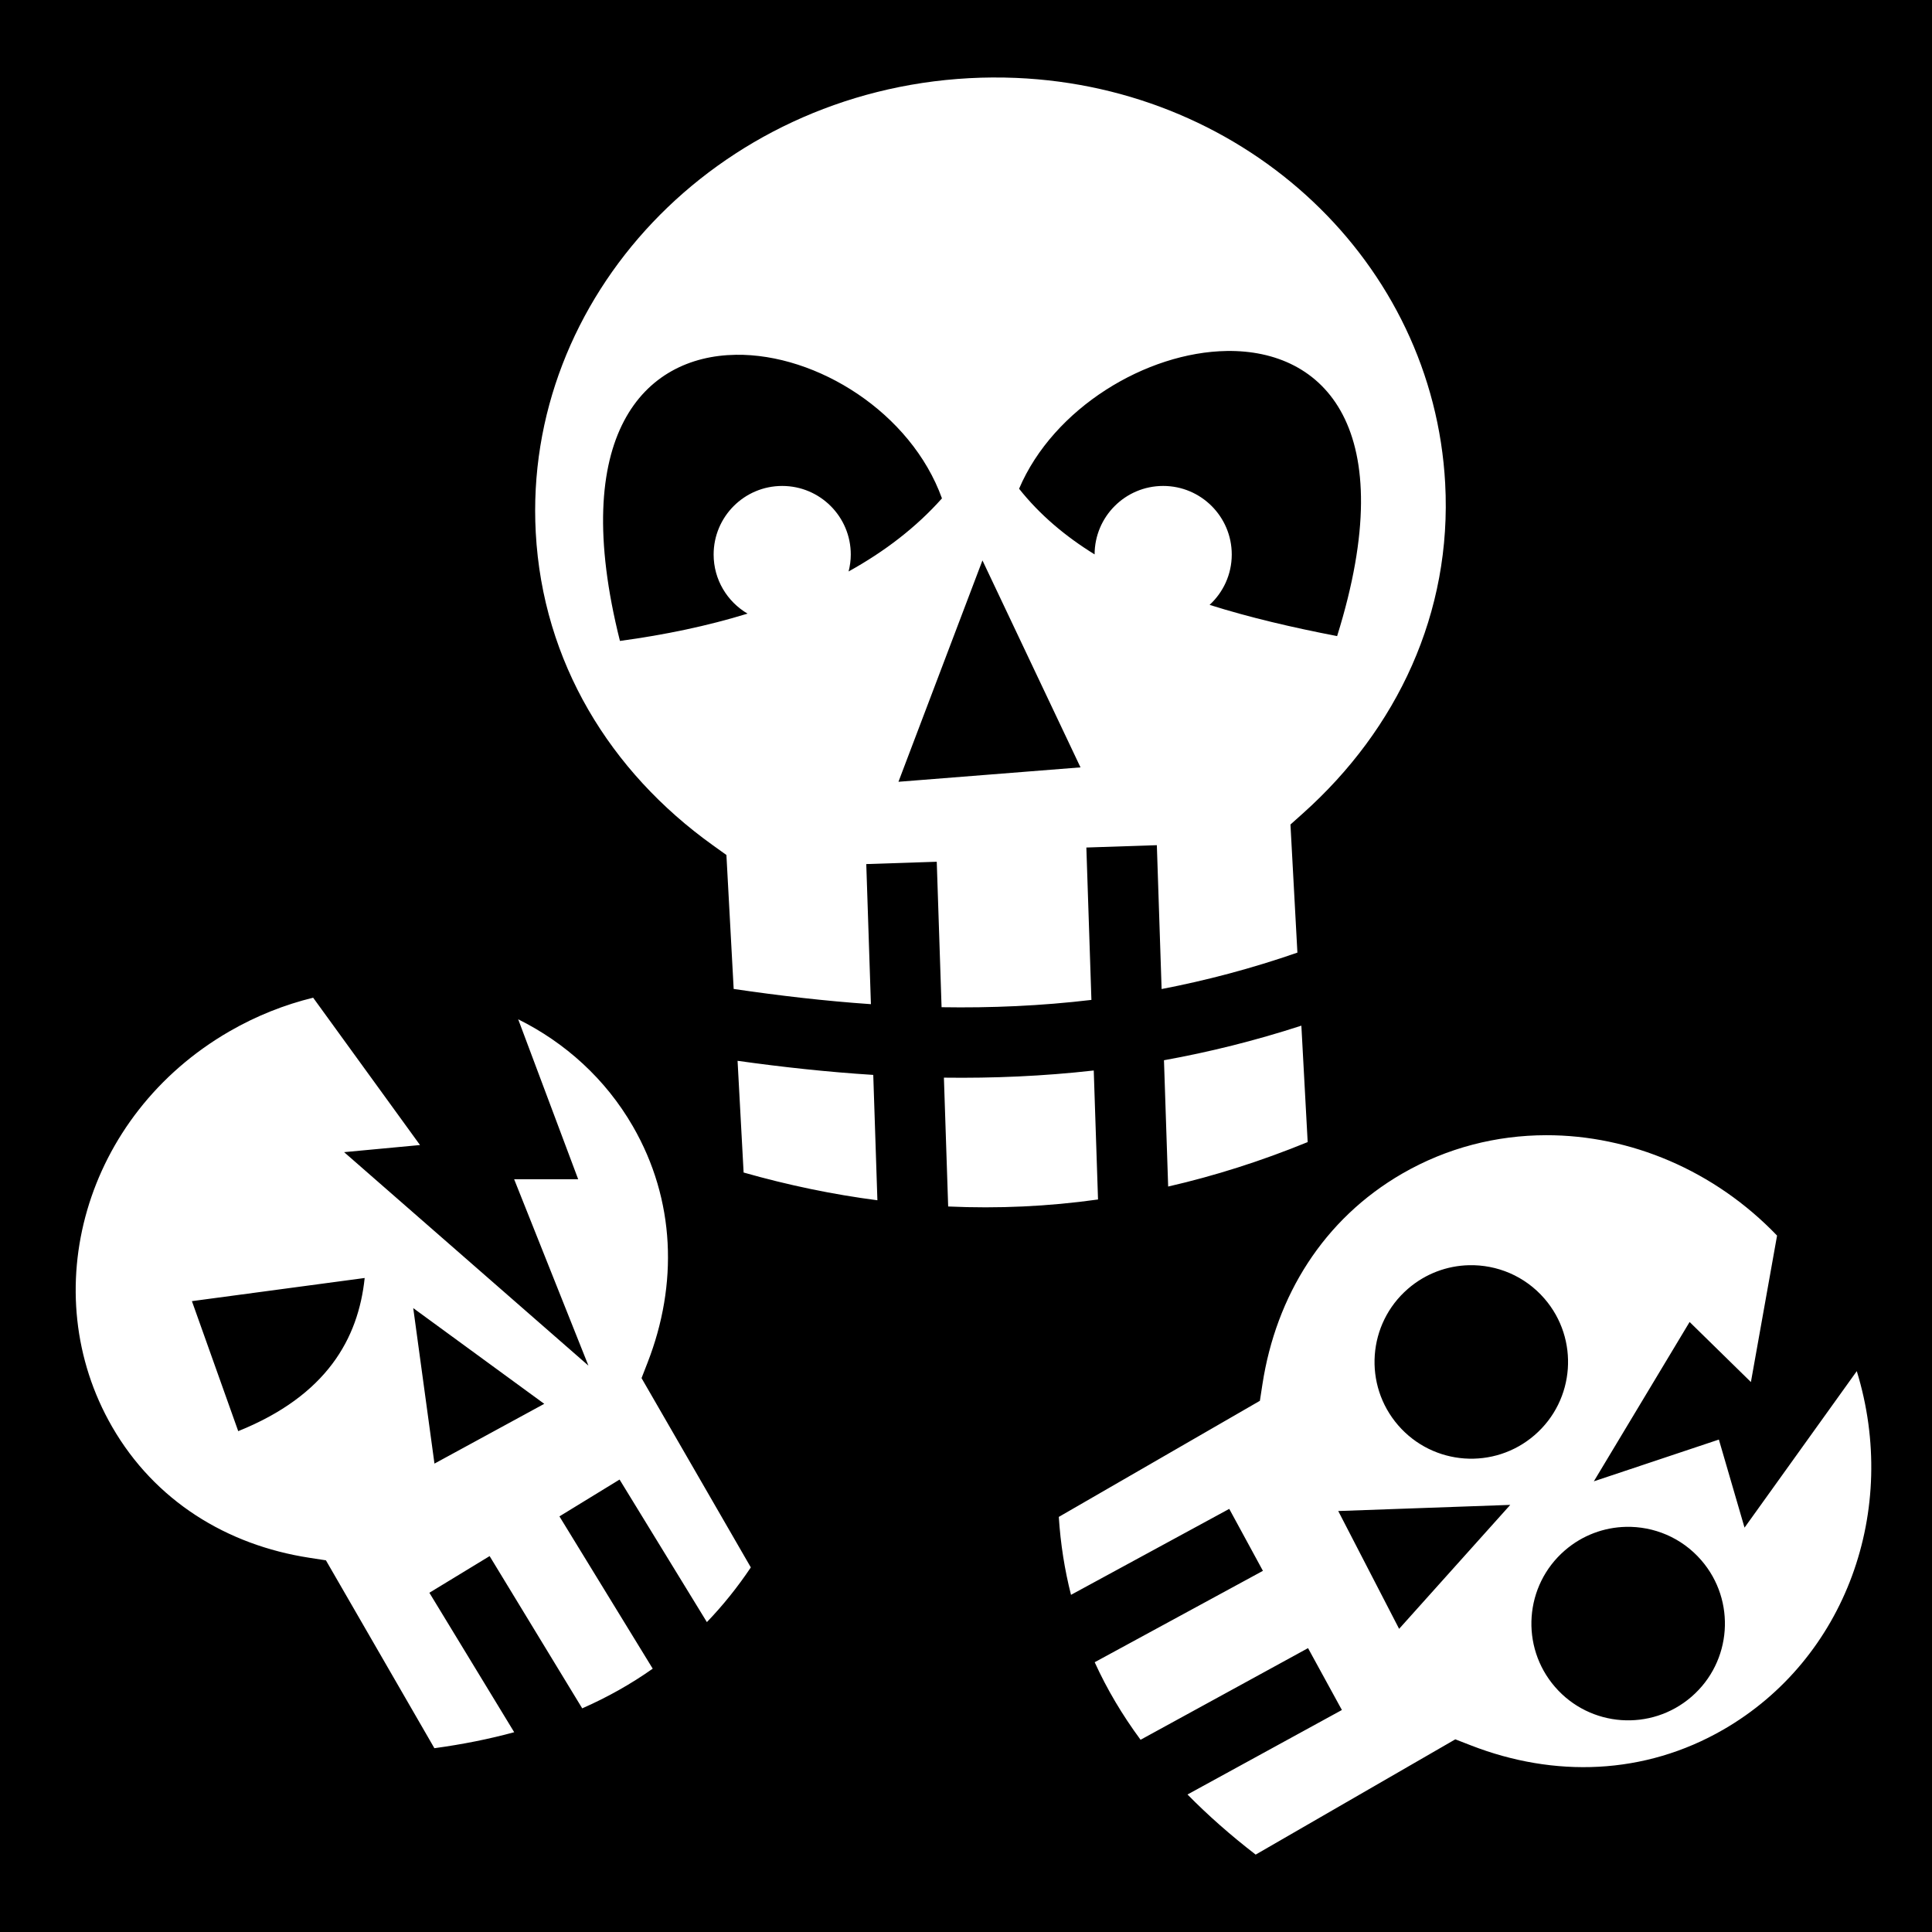
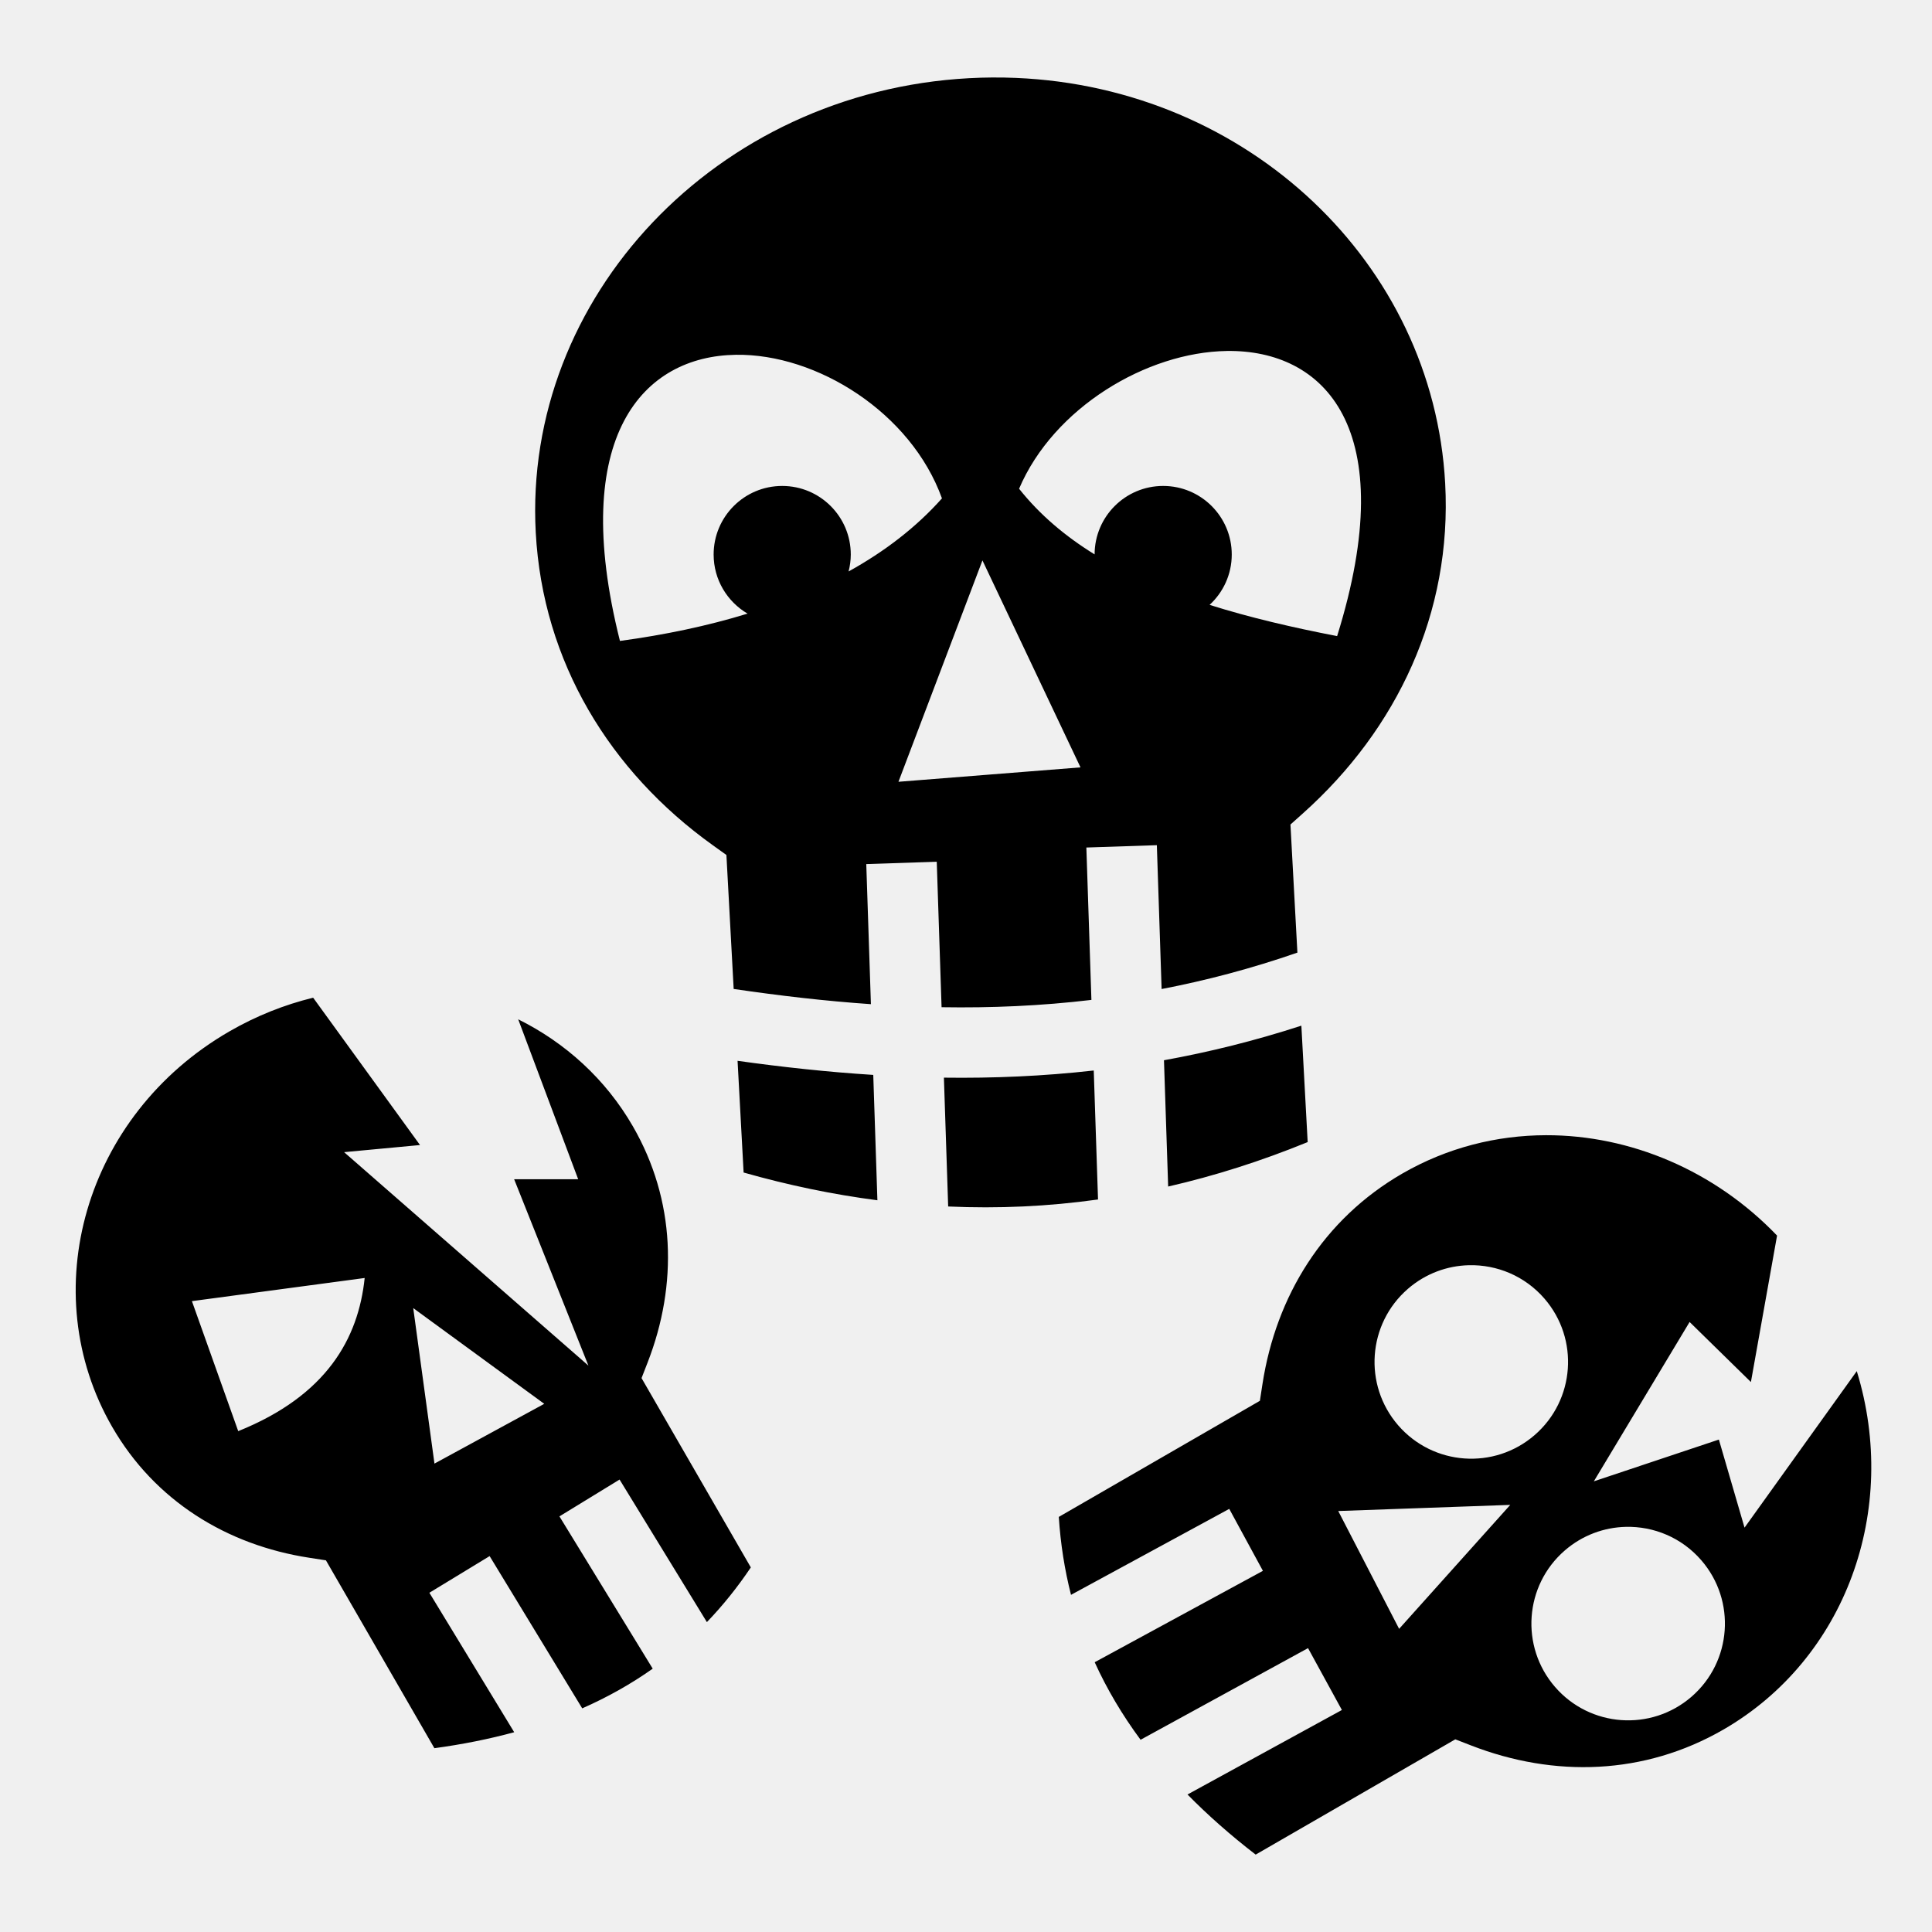
<svg xmlns="http://www.w3.org/2000/svg" viewBox="0 0 512 512">
-   <path d="M0 0h512v512H0z" />
-   <path fill="#fff" d="M263.072 20.533c-2.074.012-4.16.074-6.26.188h-.003c-67.146 3.63-118.2 58.187-114.83 120.41 1.86 34.32 19.7 63.35 46.885 82.837l3.643 2.61 1.924 35.507c12.117 1.775 24.226 3.197 36.37 4.03l-1.23-37.126 18.678-.617 1.277 38.55c13.15.215 26.368-.35 39.71-1.936l-1.34-40.384 18.68-.62 1.263 38.122c11.866-2.278 23.85-5.44 35.986-9.65l-1.84-33.948 3.342-2.99c24.92-22.298 39.52-53.084 37.66-87.41-3.164-58.41-52.277-104.87-113.73-107.46-2.05-.086-4.11-.123-6.186-.11zm62.053 72.48c25.69-.373 46.49 20.283 29.225 75.56-11.796-2.273-23.18-4.924-33.793-8.274 3.6-3.322 5.87-8.062 5.87-13.345 0-10.036-8.14-18.174-18.175-18.174-10.024 0-18.15 8.12-18.17 18.14-7.77-4.8-14.545-10.504-20.014-17.4 9.128-21.45 33.77-36.197 55.057-36.506zm-130.14 1.008c21.53-.316 46.466 15.367 54.644 38.054-6.82 7.668-15.19 14.077-24.745 19.37.366-1.438.582-2.936.582-4.49 0-10.035-8.138-18.173-18.174-18.173s-18.172 8.14-18.172 18.175c0 6.68 3.616 12.503 8.987 15.66-10.595 3.258-21.962 5.637-33.816 7.237-13.72-54.558 6.3-75.47 30.696-75.83zm65.374 54.494l25.986 54.847-48.246 3.818 22.26-58.664zM82.99 264.402c-7.557 1.847-15.03 4.79-22.18 8.918-38.546 22.253-51.643 69.205-31.083 104.815 11.315 19.6 30.36 31.315 52.22 34.685l4.428.684 28.744 49.787c7.431-1.01 14.477-2.418 21.15-4.235l-22.48-36.96 15.966-9.714 24.54 40.35c6.697-2.948 12.922-6.444 18.683-10.517l-24.722-40.358 15.937-9.76 23.14 37.778c4.215-4.384 8.098-9.207 11.645-14.494l-28.962-50.167 1.623-4.176c8.012-20.617 7.388-42.967-3.927-62.566-7.252-12.56-17.92-22.16-30.383-28.345l15.893 42.38h-16.97l19.683 49.395-64.745-56.57 20.117-1.885-28.317-39.043zm261.885 7.41c-12.272 3.988-24.406 6.998-36.41 9.163l1.11 33.47c12.3-2.818 24.617-6.73 36.972-11.78l-1.672-30.854zm-149.412 9.317l1.603 29.602c11.85 3.368 23.663 5.82 35.455 7.354l-1.098-33.223c-12.1-.766-24.083-2.073-35.96-3.734zm94.392 2.563c-13.39 1.512-26.62 2.07-39.71 1.897l1.13 34.142c13.244.6 26.474 0 39.713-1.855l-1.133-34.184zm119.875 17.15c-13.128.023-26.228 3.31-38.095 10.16-20.947 12.095-33.472 32.46-37.07 55.8l-.682 4.427-53.29 30.768c.46 7.155 1.55 14.03 3.235 20.652l41.936-22.78 8.922 16.42-44.582 24.218c3.254 7.152 7.31 13.992 12.16 20.55l44.38-24.287 8.97 16.396L314.7 475.56c5.404 5.502 11.423 10.807 18.066 15.93l52.91-30.55 4.178 1.624c22.01 8.553 45.91 7.89 66.86-4.205 32.478-18.752 46.663-58.246 35.352-94.995L462.32 404.84l-6.8-23.34-33.137 11.068 25.38-42.23 16.247 15.918 6.93-38.81c-16.556-17.277-38.92-26.645-61.21-26.604zm-20.447 34.452c7.387-.176 14.794 2.825 20.01 8.848 9.272 10.706 8.107 26.9-2.598 36.17-10.704 9.272-26.897 8.11-36.17-2.596-9.272-10.707-8.108-26.9 2.596-36.17 4.684-4.056 10.418-6.115 16.163-6.252zm-292.64 3.387c-1.68 16.062-10.07 31.15-33.51 40.588L50.86 344.816l45.783-6.134zm12.87 7.978l34.72 25.37-29.096 15.84-5.625-41.21zm290.723 52.15l-29.455 32.85-16.134-31.223 45.59-1.626zm30.618 5.823c7.387-.176 14.792 2.827 20.007 8.85 9.274 10.706 8.11 26.9-2.594 36.17-10.705 9.27-26.898 8.108-36.17-2.598-9.273-10.707-8.11-26.9 2.595-36.17 4.685-4.056 10.418-6.115 16.164-6.252z" />
+   <path d="M263.072 20.533c-2.074.012-4.16.074-6.26.188h-.003c-67.146 3.63-118.2 58.187-114.83 120.41 1.86 34.32 19.7 63.35 46.885 82.837l3.643 2.61 1.924 35.507c12.117 1.775 24.226 3.197 36.37 4.03l-1.23-37.126 18.678-.617 1.277 38.55c13.15.215 26.368-.35 39.71-1.936l-1.34-40.384 18.68-.62 1.263 38.122c11.866-2.278 23.85-5.44 35.986-9.65l-1.84-33.948 3.342-2.99c24.92-22.298 39.52-53.084 37.66-87.41-3.164-58.41-52.277-104.87-113.73-107.46-2.05-.086-4.11-.123-6.186-.11zm62.053 72.48c25.69-.373 46.49 20.283 29.225 75.56-11.796-2.273-23.18-4.924-33.793-8.274 3.6-3.322 5.87-8.062 5.87-13.345 0-10.036-8.14-18.174-18.175-18.174-10.024 0-18.15 8.12-18.17 18.14-7.77-4.8-14.545-10.504-20.014-17.4 9.128-21.45 33.77-36.197 55.057-36.506zm-130.14 1.008c21.53-.316 46.466 15.367 54.644 38.054-6.82 7.668-15.19 14.077-24.745 19.37.366-1.438.582-2.936.582-4.49 0-10.035-8.138-18.173-18.174-18.173s-18.172 8.14-18.172 18.175c0 6.68 3.616 12.503 8.987 15.66-10.595 3.258-21.962 5.637-33.816 7.237-13.72-54.558 6.3-75.47 30.696-75.83zm65.374 54.494l25.986 54.847-48.246 3.818 22.26-58.664zM82.99 264.402c-7.557 1.847-15.03 4.79-22.18 8.918-38.546 22.253-51.643 69.205-31.083 104.815 11.315 19.6 30.36 31.315 52.22 34.685l4.428.684 28.744 49.787c7.431-1.01 14.477-2.418 21.15-4.235l-22.48-36.96 15.966-9.714 24.54 40.35c6.697-2.948 12.922-6.444 18.683-10.517l-24.722-40.358 15.937-9.76 23.14 37.778c4.215-4.384 8.098-9.207 11.645-14.494l-28.962-50.167 1.623-4.176c8.012-20.617 7.388-42.967-3.927-62.566-7.252-12.56-17.92-22.16-30.383-28.345l15.893 42.38h-16.97l19.683 49.395-64.745-56.57 20.117-1.885-28.317-39.043zm261.885 7.41c-12.272 3.988-24.406 6.998-36.41 9.163l1.11 33.47c12.3-2.818 24.617-6.73 36.972-11.78l-1.672-30.854zm-149.412 9.317l1.603 29.602c11.85 3.368 23.663 5.82 35.455 7.354l-1.098-33.223c-12.1-.766-24.083-2.073-35.96-3.734zm94.392 2.563c-13.39 1.512-26.62 2.07-39.71 1.897l1.13 34.142c13.244.6 26.474 0 39.713-1.855l-1.133-34.184zm119.875 17.15c-13.128.023-26.228 3.31-38.095 10.16-20.947 12.095-33.472 32.46-37.07 55.8l-.682 4.427-53.29 30.768c.46 7.155 1.55 14.03 3.235 20.652l41.936-22.78 8.922 16.42-44.582 24.218c3.254 7.152 7.31 13.992 12.16 20.55l44.38-24.287 8.97 16.396L314.7 475.56c5.404 5.502 11.423 10.807 18.066 15.93l52.91-30.55 4.178 1.624c22.01 8.553 45.91 7.89 66.86-4.205 32.478-18.752 46.663-58.246 35.352-94.995L462.32 404.84l-6.8-23.34-33.137 11.068 25.38-42.23 16.247 15.918 6.93-38.81c-16.556-17.277-38.92-26.645-61.21-26.604zm-20.447 34.452c7.387-.176 14.794 2.825 20.01 8.848 9.272 10.706 8.107 26.9-2.598 36.17-10.704 9.272-26.897 8.11-36.17-2.596-9.272-10.707-8.108-26.9 2.596-36.17 4.684-4.056 10.418-6.115 16.163-6.252zm-292.64 3.387c-1.68 16.062-10.07 31.15-33.51 40.588L50.86 344.816l45.783-6.134zm12.87 7.978l34.72 25.37-29.096 15.84-5.625-41.21zm290.723 52.15l-29.455 32.85-16.134-31.223 45.59-1.626zm30.618 5.823c7.387-.176 14.792 2.827 20.007 8.85 9.274 10.706 8.11 26.9-2.594 36.17-10.705 9.27-26.898 8.108-36.17-2.598-9.273-10.707-8.11-26.9 2.595-36.17 4.685-4.056 10.418-6.115 16.164-6.252z" />
</svg>
